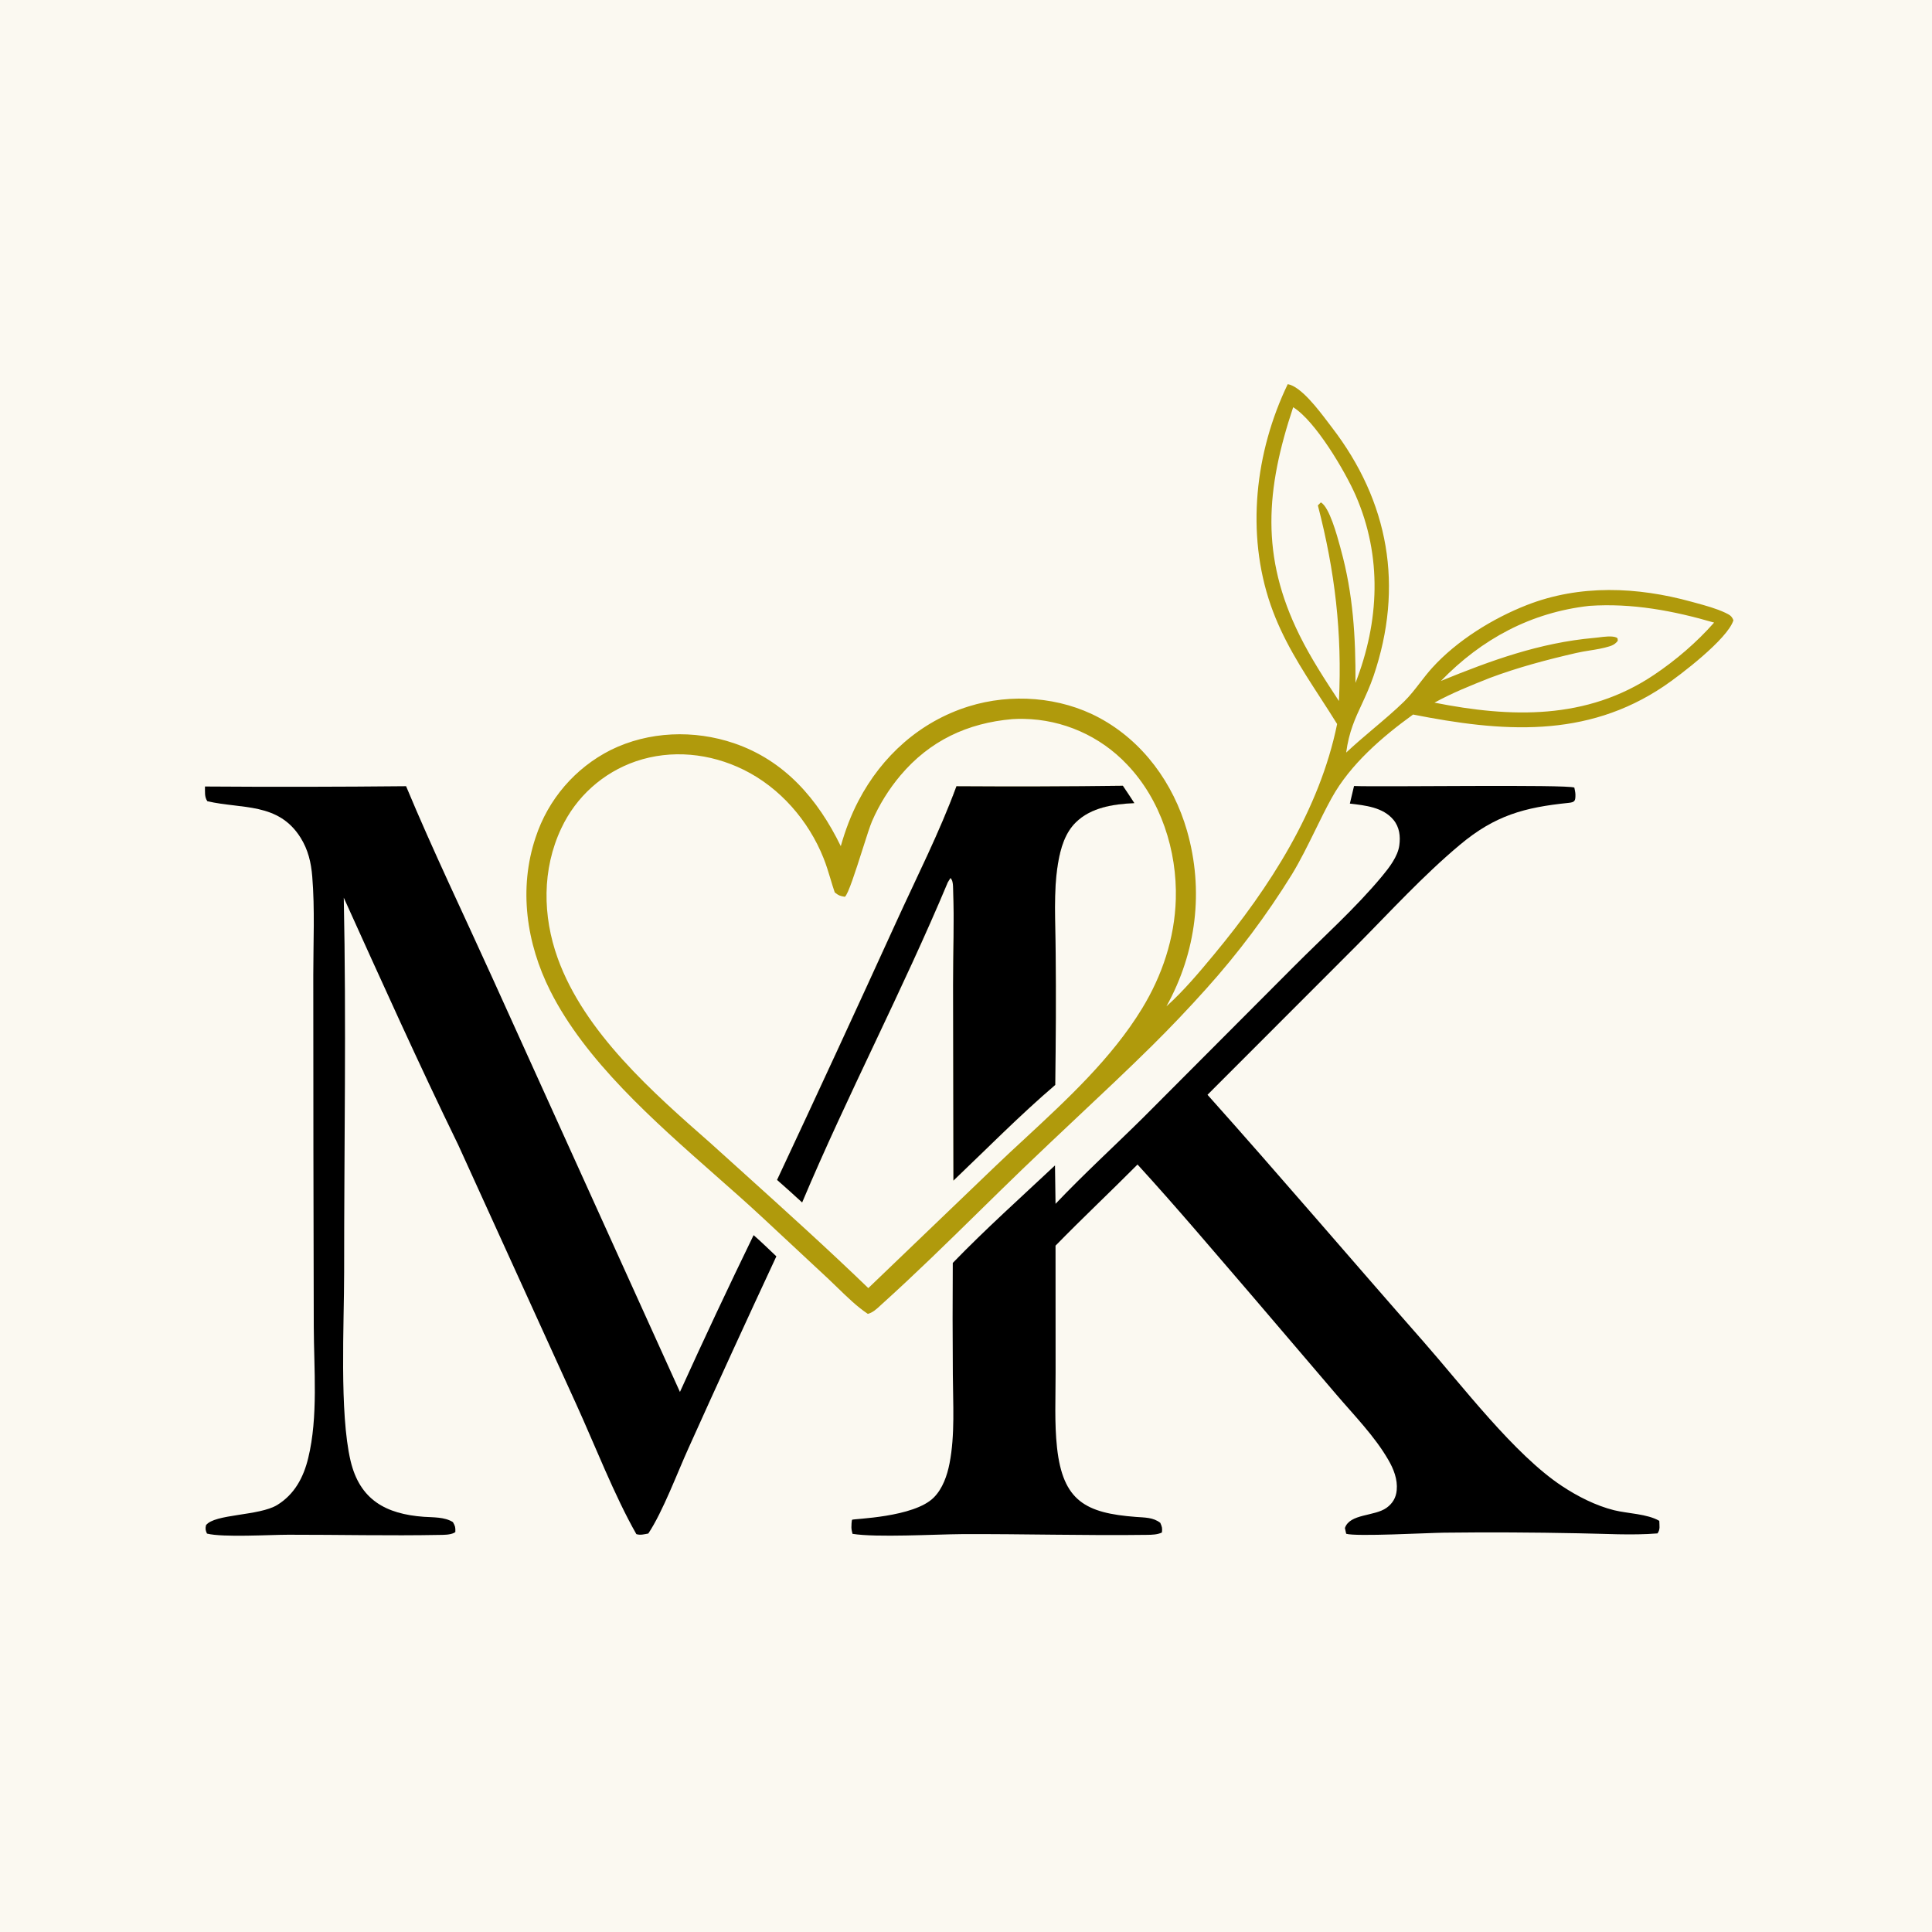
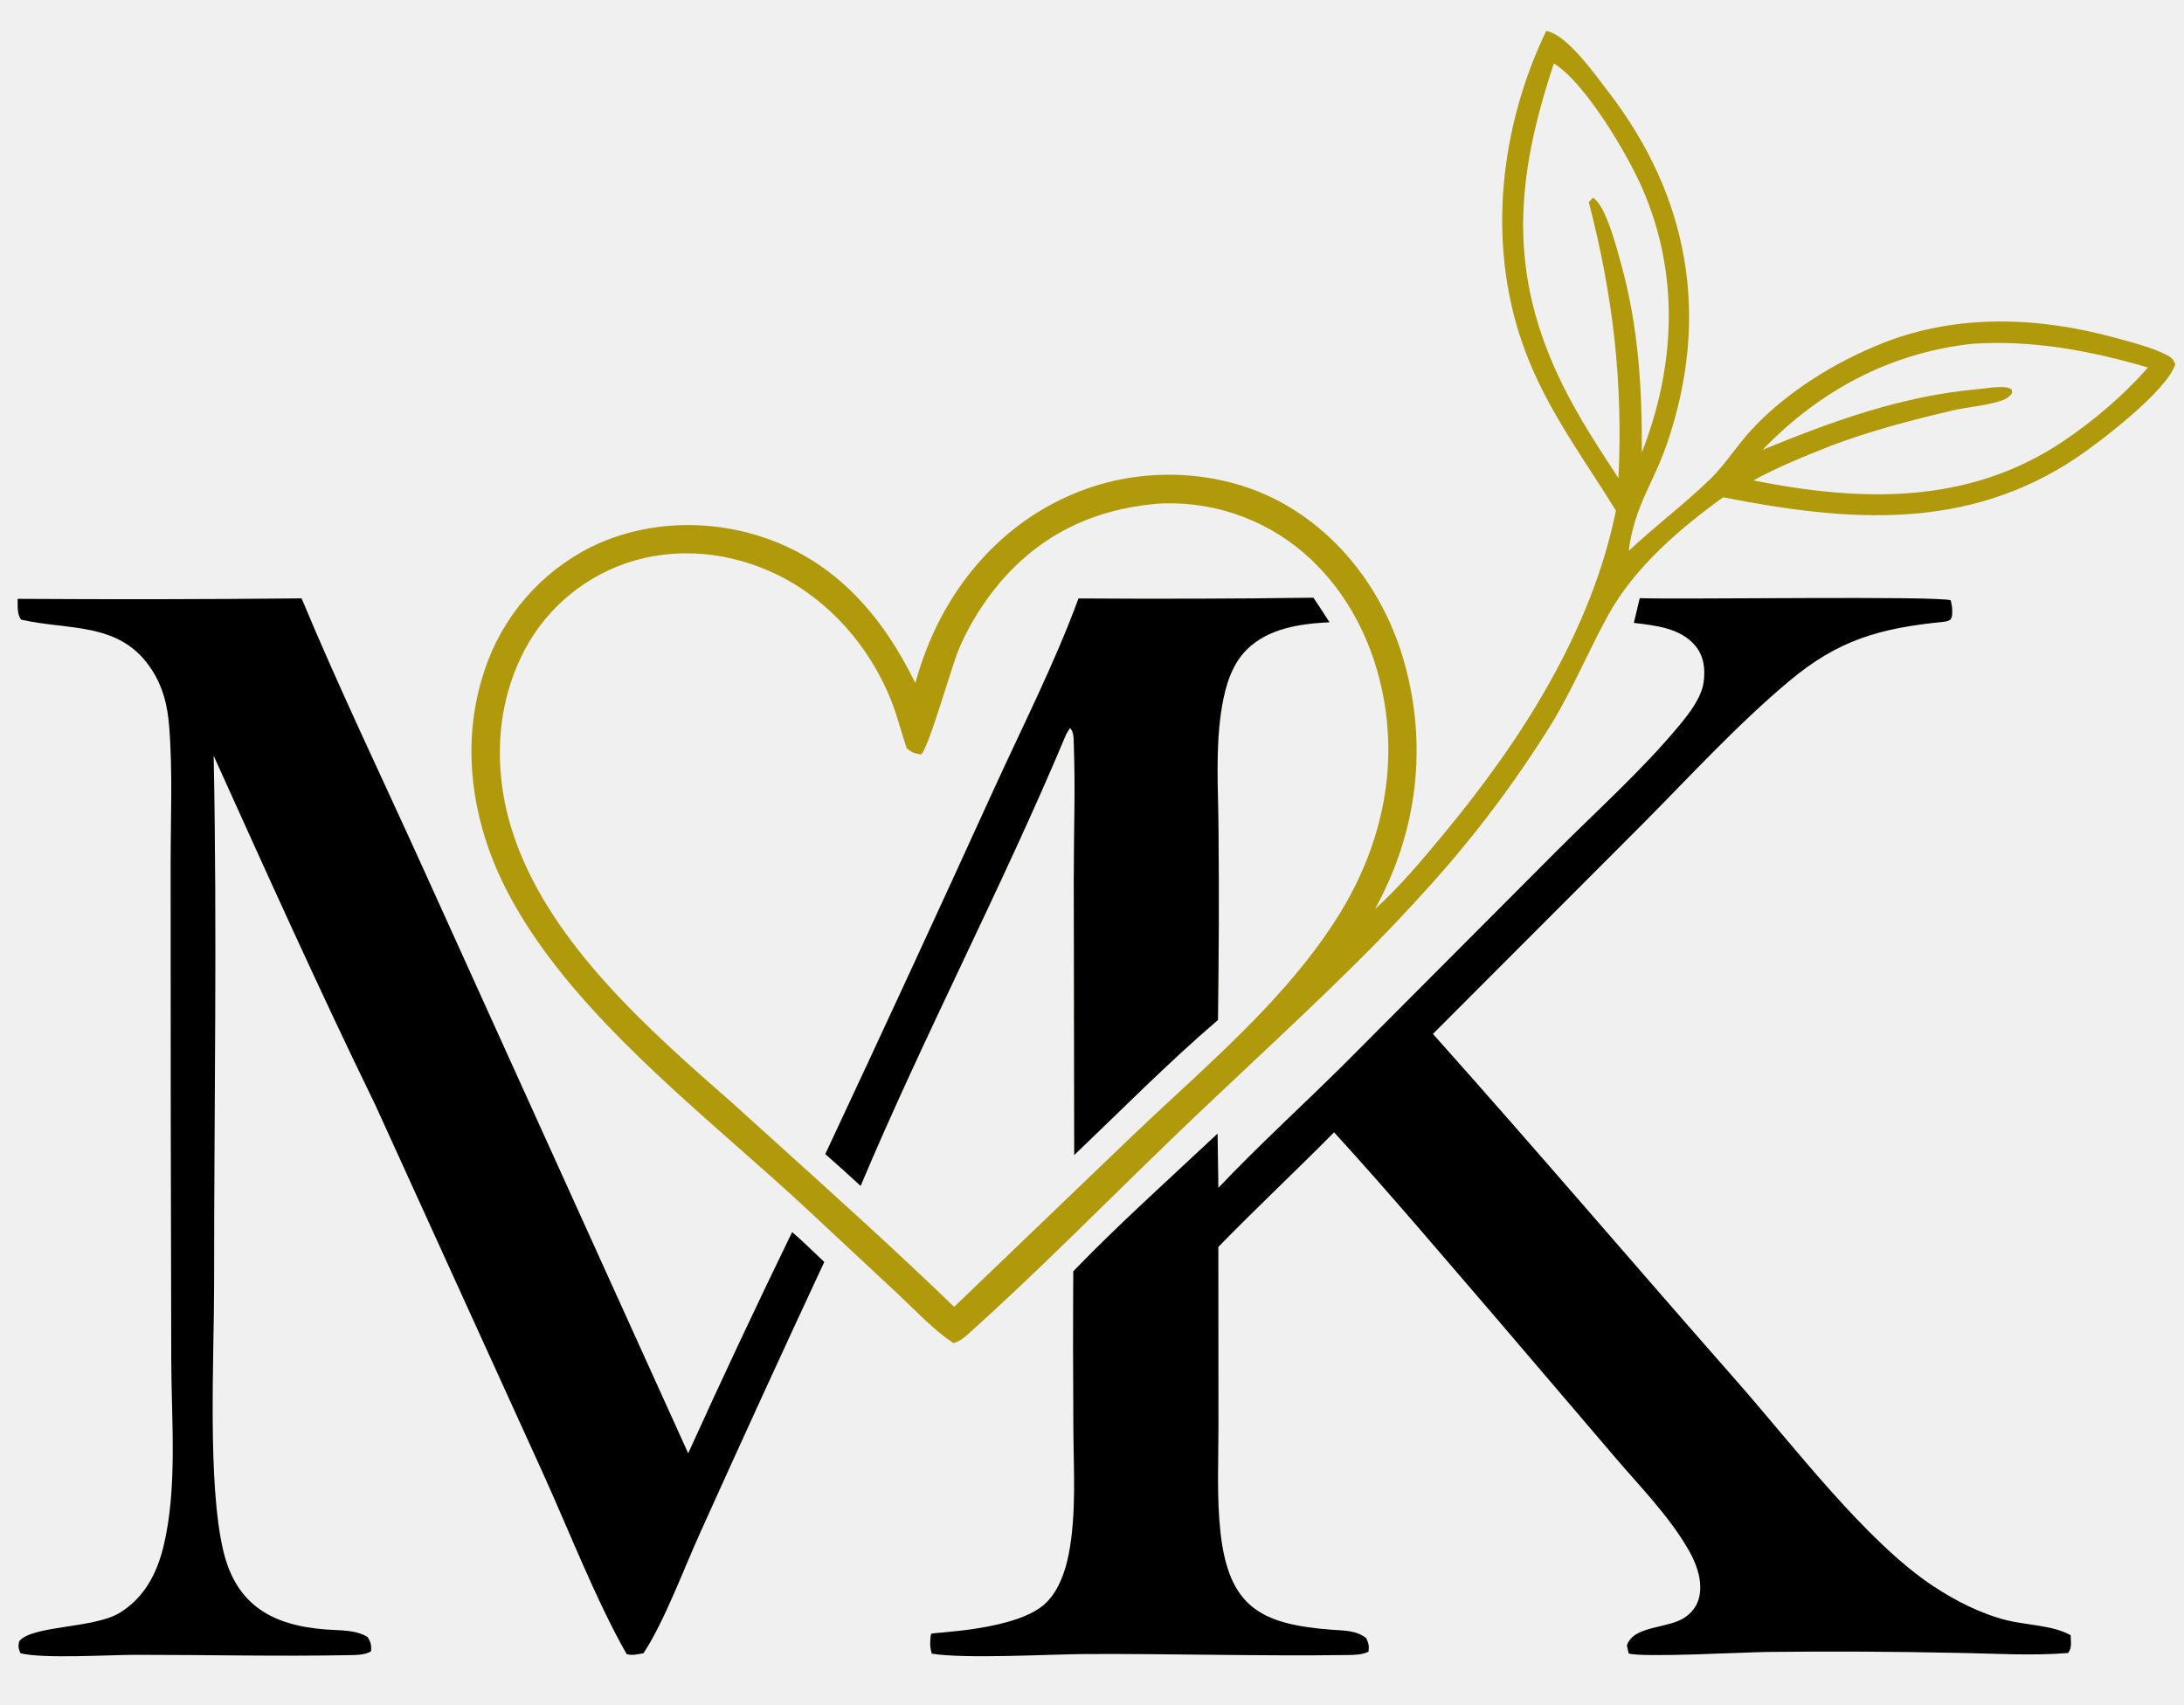
- <svg xmlns="http://www.w3.org/2000/svg" width="32" height="32" viewBox="0 0 32 32" fill="none">
-   <rect width="32" height="32" fill="#FBF9F1" />
-   <g clip-path="url(#clip0_8260_81371)">
-     <path fill-rule="evenodd" clip-rule="evenodd" d="M22.003 7.004C21.839 6.787 21.547 6.399 21.329 6.363C20.788 7.486 20.635 8.832 21.046 10.02C21.244 10.591 21.553 11.069 21.87 11.558C21.963 11.701 22.056 11.845 22.147 11.992C21.856 13.417 21.028 14.7 20.11 15.807C19.865 16.102 19.606 16.412 19.32 16.668C19.816 15.771 19.944 14.749 19.66 13.758C19.435 12.975 18.933 12.28 18.209 11.89C17.558 11.539 16.747 11.481 16.045 11.7C15.24 11.951 14.606 12.522 14.219 13.264C14.093 13.504 14 13.755 13.926 14.015C13.547 13.237 12.999 12.597 12.157 12.31C11.495 12.085 10.746 12.111 10.116 12.422C9.525 12.72 9.078 13.241 8.872 13.869C8.587 14.716 8.718 15.626 9.115 16.414C9.694 17.565 10.818 18.557 11.85 19.467C12.124 19.708 12.391 19.944 12.64 20.176L13.723 21.185C13.774 21.233 13.826 21.284 13.879 21.335C14.036 21.487 14.197 21.644 14.374 21.762C14.453 21.742 14.518 21.683 14.578 21.627C14.586 21.619 14.594 21.612 14.602 21.605C15.153 21.108 15.686 20.586 16.217 20.065C16.458 19.829 16.699 19.592 16.941 19.359C17.235 19.076 17.532 18.797 17.829 18.517C18.248 18.123 18.668 17.729 19.077 17.325C19.387 17.018 19.687 16.703 19.978 16.378C20.506 15.791 20.98 15.158 21.396 14.486C21.54 14.249 21.66 14.003 21.781 13.758C21.87 13.576 21.959 13.394 22.058 13.215C22.365 12.659 22.897 12.202 23.405 11.835C24.867 12.123 26.265 12.239 27.562 11.364C27.828 11.184 28.614 10.585 28.711 10.274C28.683 10.201 28.646 10.183 28.576 10.149C28.425 10.078 28.255 10.032 28.091 9.987C28.066 9.98 28.04 9.973 28.014 9.966C27.118 9.719 26.166 9.678 25.288 10.022C24.724 10.243 24.129 10.611 23.72 11.063C23.651 11.139 23.588 11.221 23.524 11.303C23.439 11.414 23.353 11.525 23.254 11.622C23.092 11.779 22.918 11.926 22.744 12.073C22.593 12.201 22.441 12.33 22.297 12.465C22.342 12.123 22.445 11.9 22.558 11.659C22.622 11.519 22.69 11.373 22.751 11.195C23.253 9.716 23.008 8.31 22.057 7.075C22.041 7.055 22.023 7.031 22.003 7.004ZM16.767 11.911C16.83 11.906 16.894 11.906 16.957 11.907C17.605 11.918 18.222 12.191 18.667 12.662C19.229 13.249 19.498 14.091 19.475 14.895C19.456 15.541 19.25 16.157 18.915 16.706C18.417 17.523 17.678 18.207 16.966 18.867C16.8 19.02 16.636 19.172 16.477 19.325L14.382 21.335C13.716 20.692 13.026 20.069 12.337 19.447L12.335 19.445C12.151 19.279 11.967 19.113 11.784 18.948L11.779 18.943C10.816 18.098 9.68 17.102 9.237 15.87C8.986 15.172 8.976 14.397 9.297 13.719C9.541 13.197 9.987 12.797 10.531 12.61C11.12 12.409 11.762 12.476 12.316 12.749C12.919 13.046 13.392 13.591 13.64 14.212C13.685 14.323 13.719 14.438 13.754 14.552C13.777 14.629 13.8 14.706 13.826 14.781C13.892 14.834 13.91 14.839 13.993 14.854C14.047 14.818 14.175 14.417 14.285 14.072C14.351 13.864 14.411 13.677 14.444 13.601C14.563 13.328 14.721 13.073 14.913 12.845C15.398 12.269 16.025 11.975 16.767 11.911ZM18.598 13.015C17.679 13.027 16.761 13.029 15.842 13.023C15.637 13.58 15.379 14.128 15.124 14.671C15.03 14.872 14.935 15.072 14.844 15.272C14.194 16.699 13.536 18.123 12.871 19.543C13.011 19.666 13.149 19.79 13.285 19.916C13.657 19.034 14.067 18.167 14.477 17.301C14.898 16.41 15.319 15.52 15.699 14.612L15.743 14.542C15.783 14.584 15.784 14.647 15.786 14.706C15.786 14.714 15.786 14.722 15.787 14.73C15.8 15.078 15.795 15.431 15.79 15.782C15.788 15.96 15.786 16.137 15.786 16.314L15.792 19.554C15.943 19.41 16.094 19.264 16.245 19.117C16.648 18.726 17.054 18.332 17.477 17.97C17.488 17.236 17.491 16.503 17.485 15.77C17.484 15.657 17.482 15.543 17.479 15.428C17.471 15.047 17.462 14.655 17.525 14.289C17.566 14.048 17.64 13.796 17.818 13.621C18.073 13.37 18.447 13.319 18.787 13.302C18.767 13.272 18.748 13.242 18.729 13.212C18.686 13.146 18.642 13.079 18.598 13.015ZM22.454 8.205C22.279 7.805 21.785 6.969 21.419 6.745C20.967 8.102 20.874 9.211 21.526 10.525C21.714 10.904 21.945 11.258 22.177 11.611C22.231 10.481 22.112 9.464 21.828 8.371L21.878 8.321C22.019 8.401 22.143 8.86 22.198 9.06C22.202 9.076 22.206 9.09 22.209 9.102C22.412 9.837 22.455 10.554 22.451 11.311C22.847 10.294 22.896 9.217 22.454 8.205ZM26.325 10.035C27.033 9.987 27.713 10.115 28.391 10.312C28.103 10.639 27.755 10.937 27.394 11.179C26.279 11.927 25.026 11.889 23.759 11.638C24.052 11.477 24.368 11.351 24.678 11.228C25.142 11.054 25.622 10.927 26.104 10.816C26.178 10.799 26.254 10.786 26.331 10.774C26.44 10.757 26.549 10.739 26.653 10.707C26.702 10.692 26.74 10.675 26.776 10.637C26.797 10.614 26.797 10.612 26.794 10.593C26.793 10.587 26.792 10.581 26.791 10.571C26.79 10.571 26.789 10.57 26.787 10.569C26.786 10.568 26.785 10.567 26.784 10.567C26.779 10.563 26.775 10.56 26.77 10.558C26.701 10.529 26.573 10.545 26.474 10.558C26.447 10.561 26.421 10.564 26.4 10.566C25.501 10.646 24.694 10.94 23.867 11.278C24.541 10.583 25.359 10.143 26.325 10.035Z" fill="#B09A0C" />
-     <path fill-rule="evenodd" clip-rule="evenodd" d="M18.598 13.015C17.68 13.027 16.761 13.029 15.843 13.023C15.638 13.58 15.38 14.128 15.124 14.671C15.03 14.872 14.936 15.072 14.845 15.272C14.195 16.699 13.537 18.123 12.871 19.543C13.011 19.666 13.149 19.79 13.286 19.916C13.658 19.034 14.068 18.167 14.477 17.301C14.898 16.41 15.319 15.52 15.699 14.612L15.743 14.542C15.784 14.584 15.785 14.647 15.787 14.706C15.787 14.714 15.787 14.722 15.787 14.73C15.8 15.078 15.796 15.431 15.791 15.782C15.789 15.96 15.787 16.137 15.787 16.314L15.792 19.554C15.944 19.41 16.094 19.264 16.245 19.117C16.649 18.726 17.054 18.332 17.478 17.97C17.489 17.236 17.492 16.503 17.485 15.77C17.485 15.657 17.482 15.543 17.48 15.428C17.472 15.047 17.463 14.655 17.526 14.289C17.567 14.048 17.641 13.796 17.819 13.621C18.073 13.37 18.447 13.319 18.788 13.302C18.768 13.272 18.749 13.242 18.729 13.212C18.686 13.146 18.643 13.079 18.598 13.015Z" fill="white" />
-     <path d="M15.842 13.023C16.761 13.029 17.68 13.027 18.598 13.015C18.663 13.109 18.725 13.206 18.788 13.302C18.447 13.319 18.073 13.37 17.819 13.621C17.64 13.796 17.567 14.048 17.526 14.289C17.444 14.766 17.483 15.286 17.485 15.77C17.491 16.503 17.489 17.236 17.478 17.97C16.895 18.468 16.347 19.025 15.792 19.554L15.786 16.314C15.786 15.788 15.807 15.255 15.787 14.73C15.784 14.665 15.789 14.59 15.743 14.542L15.699 14.612C14.949 16.403 14.04 18.127 13.286 19.916C13.149 19.79 13.011 19.666 12.871 19.543C13.537 18.123 14.194 16.699 14.845 15.272C15.182 14.531 15.562 13.786 15.842 13.023Z" fill="black" />
-     <path d="M22.427 13.019C22.882 13.037 25.967 12.99 26.076 13.045C26.083 13.082 26.093 13.122 26.094 13.159C26.095 13.264 26.086 13.287 25.981 13.298C25.249 13.373 24.762 13.505 24.18 13.993C23.575 14.499 23.027 15.099 22.472 15.659L20 18.133C21.206 19.482 22.378 20.859 23.573 22.217C24.224 22.957 25.082 24.092 25.872 24.614C26.13 24.785 26.433 24.939 26.734 25.014C26.96 25.07 27.283 25.073 27.483 25.19C27.484 25.269 27.502 25.333 27.453 25.398C27.023 25.433 26.574 25.402 26.142 25.396C25.4 25.381 24.658 25.377 23.916 25.386C23.653 25.389 22.46 25.454 22.297 25.404L22.276 25.309C22.356 25.069 22.767 25.118 22.966 24.974C23.066 24.902 23.123 24.806 23.134 24.682C23.151 24.503 23.083 24.331 22.995 24.18C22.77 23.79 22.429 23.443 22.137 23.101L20.748 21.474C20.117 20.742 19.493 20.001 18.841 19.288C18.392 19.74 17.928 20.176 17.483 20.632L17.484 22.732C17.485 23.142 17.463 23.572 17.508 23.98C17.605 24.861 17.982 25.062 18.814 25.125C18.958 25.136 19.101 25.131 19.218 25.223C19.248 25.293 19.253 25.308 19.245 25.383C19.171 25.419 19.079 25.421 18.999 25.422C17.976 25.436 16.95 25.405 15.926 25.41C15.489 25.413 14.512 25.469 14.12 25.405C14.112 25.371 14.102 25.333 14.102 25.298C14.101 25.279 14.105 25.185 14.114 25.172C14.128 25.154 15.141 25.137 15.469 24.801C15.614 24.654 15.688 24.439 15.727 24.24C15.82 23.764 15.784 23.247 15.782 22.764C15.777 22.149 15.777 21.533 15.781 20.918C16.321 20.36 16.907 19.835 17.474 19.303L17.483 19.939C17.949 19.448 18.455 18.986 18.936 18.51L21.428 16.011C21.913 15.523 22.453 15.041 22.892 14.512C23.008 14.372 23.152 14.187 23.177 14.003C23.198 13.851 23.18 13.7 23.08 13.579C22.906 13.369 22.61 13.34 22.358 13.31L22.427 13.019Z" fill="black" />
-     <path d="M3.395 13.027C4.505 13.035 5.616 13.033 6.726 13.022C7.172 14.092 7.677 15.14 8.155 16.196L11.262 23.055C11.657 22.184 12.064 21.318 12.482 20.458C12.612 20.57 12.734 20.692 12.859 20.809C12.369 21.861 11.885 22.916 11.409 23.974C11.221 24.386 10.981 25.035 10.738 25.4C10.671 25.412 10.607 25.431 10.54 25.41C10.177 24.773 9.852 23.933 9.542 23.253L7.59 18.964C6.932 17.614 6.313 16.237 5.694 14.869C5.737 16.933 5.699 19.006 5.7 21.071C5.7 21.936 5.62 23.399 5.806 24.194C5.959 24.844 6.393 25.077 7.019 25.123C7.177 25.134 7.364 25.124 7.502 25.211C7.541 25.281 7.544 25.295 7.542 25.375C7.535 25.38 7.529 25.385 7.521 25.389C7.453 25.422 7.36 25.422 7.286 25.423C6.451 25.439 5.612 25.419 4.777 25.42C4.468 25.42 3.692 25.468 3.428 25.401C3.403 25.345 3.399 25.322 3.412 25.262C3.554 25.073 4.291 25.111 4.592 24.927C4.879 24.75 5.028 24.469 5.105 24.15C5.272 23.467 5.199 22.671 5.197 21.969L5.191 19.059L5.189 16.149C5.189 15.61 5.216 15.057 5.172 14.52C5.153 14.287 5.104 14.075 4.978 13.874C4.61 13.288 4.007 13.403 3.435 13.271C3.384 13.2 3.397 13.114 3.395 13.027Z" fill="black" />
+ <svg xmlns="http://www.w3.org/2000/svg" viewBox="0 0 54.667 42.667">
+   <g id="logo" clip-path="url(#clip0_0_44)">
+     <path id="Vector" fill-rule="evenodd" clip-rule="evenodd" d="M40.139 2.142C39.791 1.679 39.167 0.85 38.702 0.775C37.55 3.171 37.223 6.042 38.1 8.577C38.521 9.795 39.181 10.814 39.858 11.858C40.055 12.162 40.254 12.469 40.448 12.784C39.826 15.824 38.062 18.561 36.101 20.921C35.578 21.55 35.026 22.212 34.417 22.758C35.476 20.844 35.747 18.665 35.141 16.549C34.662 14.88 33.59 13.398 32.046 12.564C30.659 11.816 28.928 11.693 27.43 12.159C25.713 12.694 24.361 13.913 23.534 15.497C23.267 16.009 23.067 16.544 22.91 17.099C22.101 15.438 20.933 14.073 19.135 13.461C17.723 12.981 16.125 13.037 14.78 13.701C13.521 14.337 12.567 15.447 12.127 16.787C11.519 18.593 11.799 20.535 12.645 22.216C13.881 24.673 16.279 26.788 18.481 28.729C19.065 29.245 19.636 29.747 20.167 30.241L22.476 32.395C22.586 32.498 22.697 32.606 22.809 32.714C23.144 33.04 23.488 33.374 23.866 33.624C24.033 33.583 24.172 33.456 24.3 33.337C24.318 33.322 24.335 33.306 24.352 33.29C25.528 32.23 26.664 31.117 27.797 30.005C28.311 29.501 28.825 28.997 29.342 28.499C29.968 27.895 30.602 27.299 31.236 26.703C32.13 25.862 33.025 25.021 33.898 24.159C34.559 23.506 35.2 22.832 35.821 22.139C36.947 20.887 37.959 19.536 38.846 18.104C39.153 17.598 39.41 17.074 39.667 16.55C39.857 16.162 40.048 15.773 40.258 15.393C40.913 14.205 42.047 13.231 43.132 12.449C46.25 13.062 49.233 13.31 51.999 11.444C52.568 11.06 54.244 9.781 54.45 9.117C54.391 8.962 54.312 8.923 54.162 8.852C53.84 8.699 53.478 8.601 53.129 8.506C53.074 8.491 53.019 8.476 52.964 8.461C51.053 7.934 49.021 7.847 47.15 8.58C45.946 9.051 44.675 9.837 43.803 10.801C43.657 10.963 43.522 11.138 43.386 11.313C43.203 11.55 43.02 11.788 42.809 11.993C42.464 12.328 42.093 12.642 41.721 12.956C41.398 13.229 41.075 13.503 40.768 13.791C40.863 13.063 41.084 12.586 41.323 12.072C41.462 11.773 41.606 11.462 41.735 11.082C42.808 7.928 42.285 4.927 40.255 2.294C40.221 2.25 40.182 2.198 40.139 2.142ZM28.97 12.609C29.106 12.599 29.24 12.599 29.376 12.601C30.759 12.626 32.074 13.207 33.023 14.212C34.222 15.464 34.797 17.26 34.748 18.976C34.708 20.354 34.267 21.669 33.553 22.841C32.491 24.581 30.915 26.042 29.395 27.45C29.042 27.777 28.692 28.101 28.352 28.426L23.883 32.716C22.462 31.343 20.989 30.014 19.52 28.688L19.515 28.683C19.124 28.33 18.731 27.975 18.341 27.621L18.329 27.611C16.274 25.809 13.851 23.685 12.907 21.057C12.371 19.567 12.349 17.913 13.035 16.466C13.556 15.354 14.506 14.501 15.667 14.102C16.923 13.671 18.294 13.815 19.476 14.398C20.762 15.032 21.769 16.195 22.3 17.519C22.395 17.756 22.469 18 22.542 18.245C22.591 18.409 22.641 18.572 22.696 18.733C22.836 18.846 22.875 18.856 23.053 18.888C23.169 18.812 23.441 17.957 23.675 17.221C23.816 16.777 23.943 16.377 24.015 16.216C24.269 15.633 24.606 15.089 25.015 14.602C26.05 13.374 27.387 12.748 28.97 12.609ZM32.876 14.965C30.916 14.99 28.957 14.996 26.997 14.982C26.56 16.171 26.01 17.34 25.465 18.499C25.264 18.927 25.063 19.354 24.869 19.779C23.481 22.825 22.078 25.862 20.658 28.892C20.957 29.153 21.252 29.418 21.542 29.688C22.336 27.806 23.21 25.957 24.084 24.108C24.982 22.208 25.881 20.309 26.691 18.373L26.785 18.224C26.871 18.313 26.874 18.448 26.877 18.573C26.878 18.59 26.878 18.607 26.879 18.623C26.907 19.367 26.897 20.119 26.887 20.868C26.882 21.247 26.878 21.626 26.878 22.003L26.89 28.916C27.212 28.608 27.534 28.296 27.856 27.983C28.717 27.148 29.582 26.309 30.486 25.535C30.51 23.971 30.515 22.406 30.502 20.842C30.5 20.602 30.495 20.359 30.49 20.113C30.472 19.3 30.454 18.464 30.588 17.683C30.676 17.169 30.833 16.632 31.213 16.257C31.755 15.723 32.553 15.615 33.28 15.578C33.238 15.514 33.196 15.45 33.155 15.386C33.063 15.245 32.971 15.103 32.876 14.965ZM41.103 4.704C40.73 3.851 39.676 2.067 38.895 1.589C37.93 4.485 37.733 6.85 39.122 9.653C39.524 10.463 40.016 11.216 40.511 11.97C40.627 9.559 40.374 7.39 39.768 5.059L39.873 4.951C40.175 5.123 40.44 6.101 40.556 6.529C40.565 6.561 40.573 6.591 40.58 6.617C41.013 8.186 41.104 9.715 41.096 11.33C41.941 9.16 42.046 6.863 41.103 4.704ZM49.361 8.607C50.871 8.505 52.323 8.779 53.767 9.2C53.154 9.896 52.411 10.531 51.642 11.048C49.262 12.644 46.59 12.563 43.887 12.028C44.511 11.685 45.185 11.415 45.847 11.153C46.837 10.782 47.862 10.511 48.89 10.273C49.048 10.237 49.21 10.211 49.372 10.185C49.606 10.148 49.839 10.111 50.06 10.042C50.165 10.009 50.246 9.974 50.322 9.892C50.368 9.843 50.367 9.838 50.361 9.798C50.359 9.786 50.357 9.772 50.356 9.752C50.353 9.751 50.35 9.749 50.347 9.747C50.345 9.745 50.342 9.744 50.34 9.742C50.33 9.736 50.321 9.729 50.31 9.724C50.164 9.661 49.891 9.696 49.679 9.723C49.62 9.73 49.566 9.737 49.521 9.741C47.603 9.911 45.882 10.539 44.117 11.261C45.555 9.776 47.3 8.837 49.361 8.607Z" fill="#B09A0C" />
+     <path id="Vector_2" fill-rule="evenodd" clip-rule="evenodd" d="M32.877 14.964C30.917 14.99 28.957 14.996 26.997 14.982C26.56 16.171 26.011 17.34 25.466 18.499C25.264 18.927 25.064 19.354 24.869 19.779C23.482 22.825 22.078 25.862 20.659 28.892C20.957 29.153 21.252 29.418 21.543 29.688C22.337 27.806 23.211 25.957 24.085 24.108C24.983 22.208 25.881 20.309 26.692 18.373L26.786 18.224C26.872 18.313 26.875 18.447 26.878 18.572C26.878 18.59 26.879 18.607 26.879 18.623C26.907 19.367 26.898 20.119 26.888 20.868C26.883 21.247 26.878 21.626 26.878 22.003L26.89 28.916C27.213 28.608 27.535 28.296 27.857 27.983C28.718 27.148 29.583 26.309 30.487 25.535C30.51 23.971 30.515 22.406 30.502 20.842C30.501 20.602 30.496 20.359 30.491 20.113C30.473 19.3 30.454 18.464 30.588 17.683C30.677 17.169 30.834 16.632 31.214 16.257C31.756 15.723 32.554 15.614 33.281 15.578C33.239 15.514 33.197 15.45 33.156 15.386C33.064 15.245 32.972 15.103 32.877 14.964Z" fill="white" />
+     <path id="Vector_3" d="M26.996 14.982C28.956 14.996 30.916 14.99 32.875 14.964C33.014 15.166 33.145 15.374 33.279 15.578C32.553 15.614 31.755 15.723 31.213 16.257C30.832 16.632 30.675 17.169 30.587 17.683C30.413 18.701 30.496 19.811 30.501 20.842C30.514 22.406 30.509 23.971 30.486 25.535C29.243 26.599 28.073 27.786 26.889 28.916L26.877 22.003C26.877 20.881 26.92 19.744 26.878 18.623C26.873 18.485 26.882 18.325 26.784 18.224L26.691 18.373C25.091 22.192 23.151 25.871 21.542 29.688C21.251 29.418 20.956 29.153 20.658 28.892C22.077 25.862 23.481 22.825 24.868 19.779C25.588 18.2 26.398 16.61 26.996 14.982Z" fill="black" />
+     <path id="Vector_4" d="M41.044 14.975C42.014 15.012 48.595 14.912 48.829 15.03C48.844 15.107 48.865 15.193 48.866 15.273C48.868 15.496 48.849 15.546 48.626 15.569C47.064 15.728 46.024 16.011 44.783 17.052C43.493 18.132 42.323 19.412 41.139 20.605L35.867 25.884C38.438 28.762 40.939 31.698 43.488 34.596C44.878 36.176 46.707 38.596 48.393 39.71C48.943 40.074 49.589 40.403 50.232 40.563C50.715 40.683 51.403 40.69 51.83 40.938C51.832 41.108 51.869 41.243 51.766 41.382C50.849 41.458 49.891 41.392 48.969 41.379C47.387 41.345 45.803 41.338 44.221 41.356C43.658 41.363 41.114 41.501 40.766 41.394L40.722 41.192C40.893 40.68 41.769 40.785 42.193 40.478C42.406 40.324 42.529 40.119 42.553 39.855C42.588 39.474 42.443 39.107 42.255 38.783C41.776 37.952 41.048 37.213 40.425 36.482L37.462 33.011C36.116 31.45 34.784 29.869 33.393 28.347C32.436 29.313 31.447 30.241 30.496 31.216L30.499 35.694C30.5 36.57 30.453 37.487 30.549 38.358C30.756 40.237 31.561 40.665 33.337 40.8C33.643 40.823 33.947 40.812 34.198 41.01C34.262 41.158 34.271 41.19 34.255 41.35C34.098 41.427 33.902 41.431 33.73 41.433C31.548 41.463 29.358 41.398 27.175 41.408C26.242 41.414 24.159 41.535 23.321 41.398C23.305 41.325 23.284 41.245 23.283 41.169C23.282 41.129 23.289 40.928 23.31 40.9C23.339 40.861 25.5 40.827 26.2 40.11C26.508 39.795 26.667 39.336 26.75 38.912C26.948 37.896 26.872 36.794 26.867 35.764C26.858 34.451 26.857 33.138 26.865 31.825C28.017 30.634 29.268 29.514 30.477 28.379L30.497 29.736C31.491 28.689 32.57 27.704 33.597 26.688L38.912 21.356C39.947 20.315 41.1 19.288 42.035 18.159C42.283 17.86 42.591 17.465 42.644 17.073C42.688 16.75 42.65 16.427 42.437 16.169C42.066 15.72 41.433 15.658 40.896 15.594L41.044 14.975Z" fill="black" />
+     <path id="Vector_5" d="M0.441 14.992C2.811 15.007 5.18 15.004 7.549 14.98C8.5 17.262 9.578 19.499 10.597 21.752L17.226 36.383C18.068 34.525 18.936 32.679 19.828 30.844C20.105 31.082 20.366 31.343 20.632 31.593C19.586 33.837 18.555 36.088 17.538 38.345C17.137 39.223 16.626 40.608 16.107 41.387C15.963 41.413 15.828 41.453 15.685 41.409C14.911 40.05 14.218 38.258 13.556 36.805L9.392 27.657C7.988 24.776 6.667 21.84 5.348 18.92C5.438 23.323 5.358 27.747 5.359 32.152C5.36 33.996 5.189 37.117 5.587 38.814C5.912 40.201 6.838 40.697 8.174 40.795C8.51 40.82 8.91 40.798 9.204 40.984C9.288 41.133 9.293 41.162 9.29 41.334C9.275 41.343 9.261 41.355 9.244 41.363C9.1 41.433 8.902 41.433 8.743 41.436C6.963 41.47 5.172 41.427 3.39 41.428C2.732 41.428 1.075 41.532 0.513 41.388C0.46 41.269 0.452 41.22 0.478 41.092C0.781 40.689 2.354 40.771 2.995 40.377C3.608 40.001 3.925 39.4 4.091 38.719C4.446 37.263 4.291 35.564 4.287 34.067L4.274 27.86L4.271 21.651C4.27 20.501 4.326 19.321 4.234 18.177C4.194 17.679 4.089 17.227 3.819 16.798C3.034 15.547 1.748 15.793 0.527 15.512C0.419 15.359 0.448 15.177 0.441 14.992Z" fill="black" />
  </g>
  <defs>
-     <clipPath id="clip0_8260_81371">
-       <rect width="25.625" height="20" fill="white" transform="translate(3.1875 6)" />
+     <clipPath id="clip0_0_44">
+       <rect width="54.667" height="42.667" fill="white" />
    </clipPath>
  </defs>
</svg>
